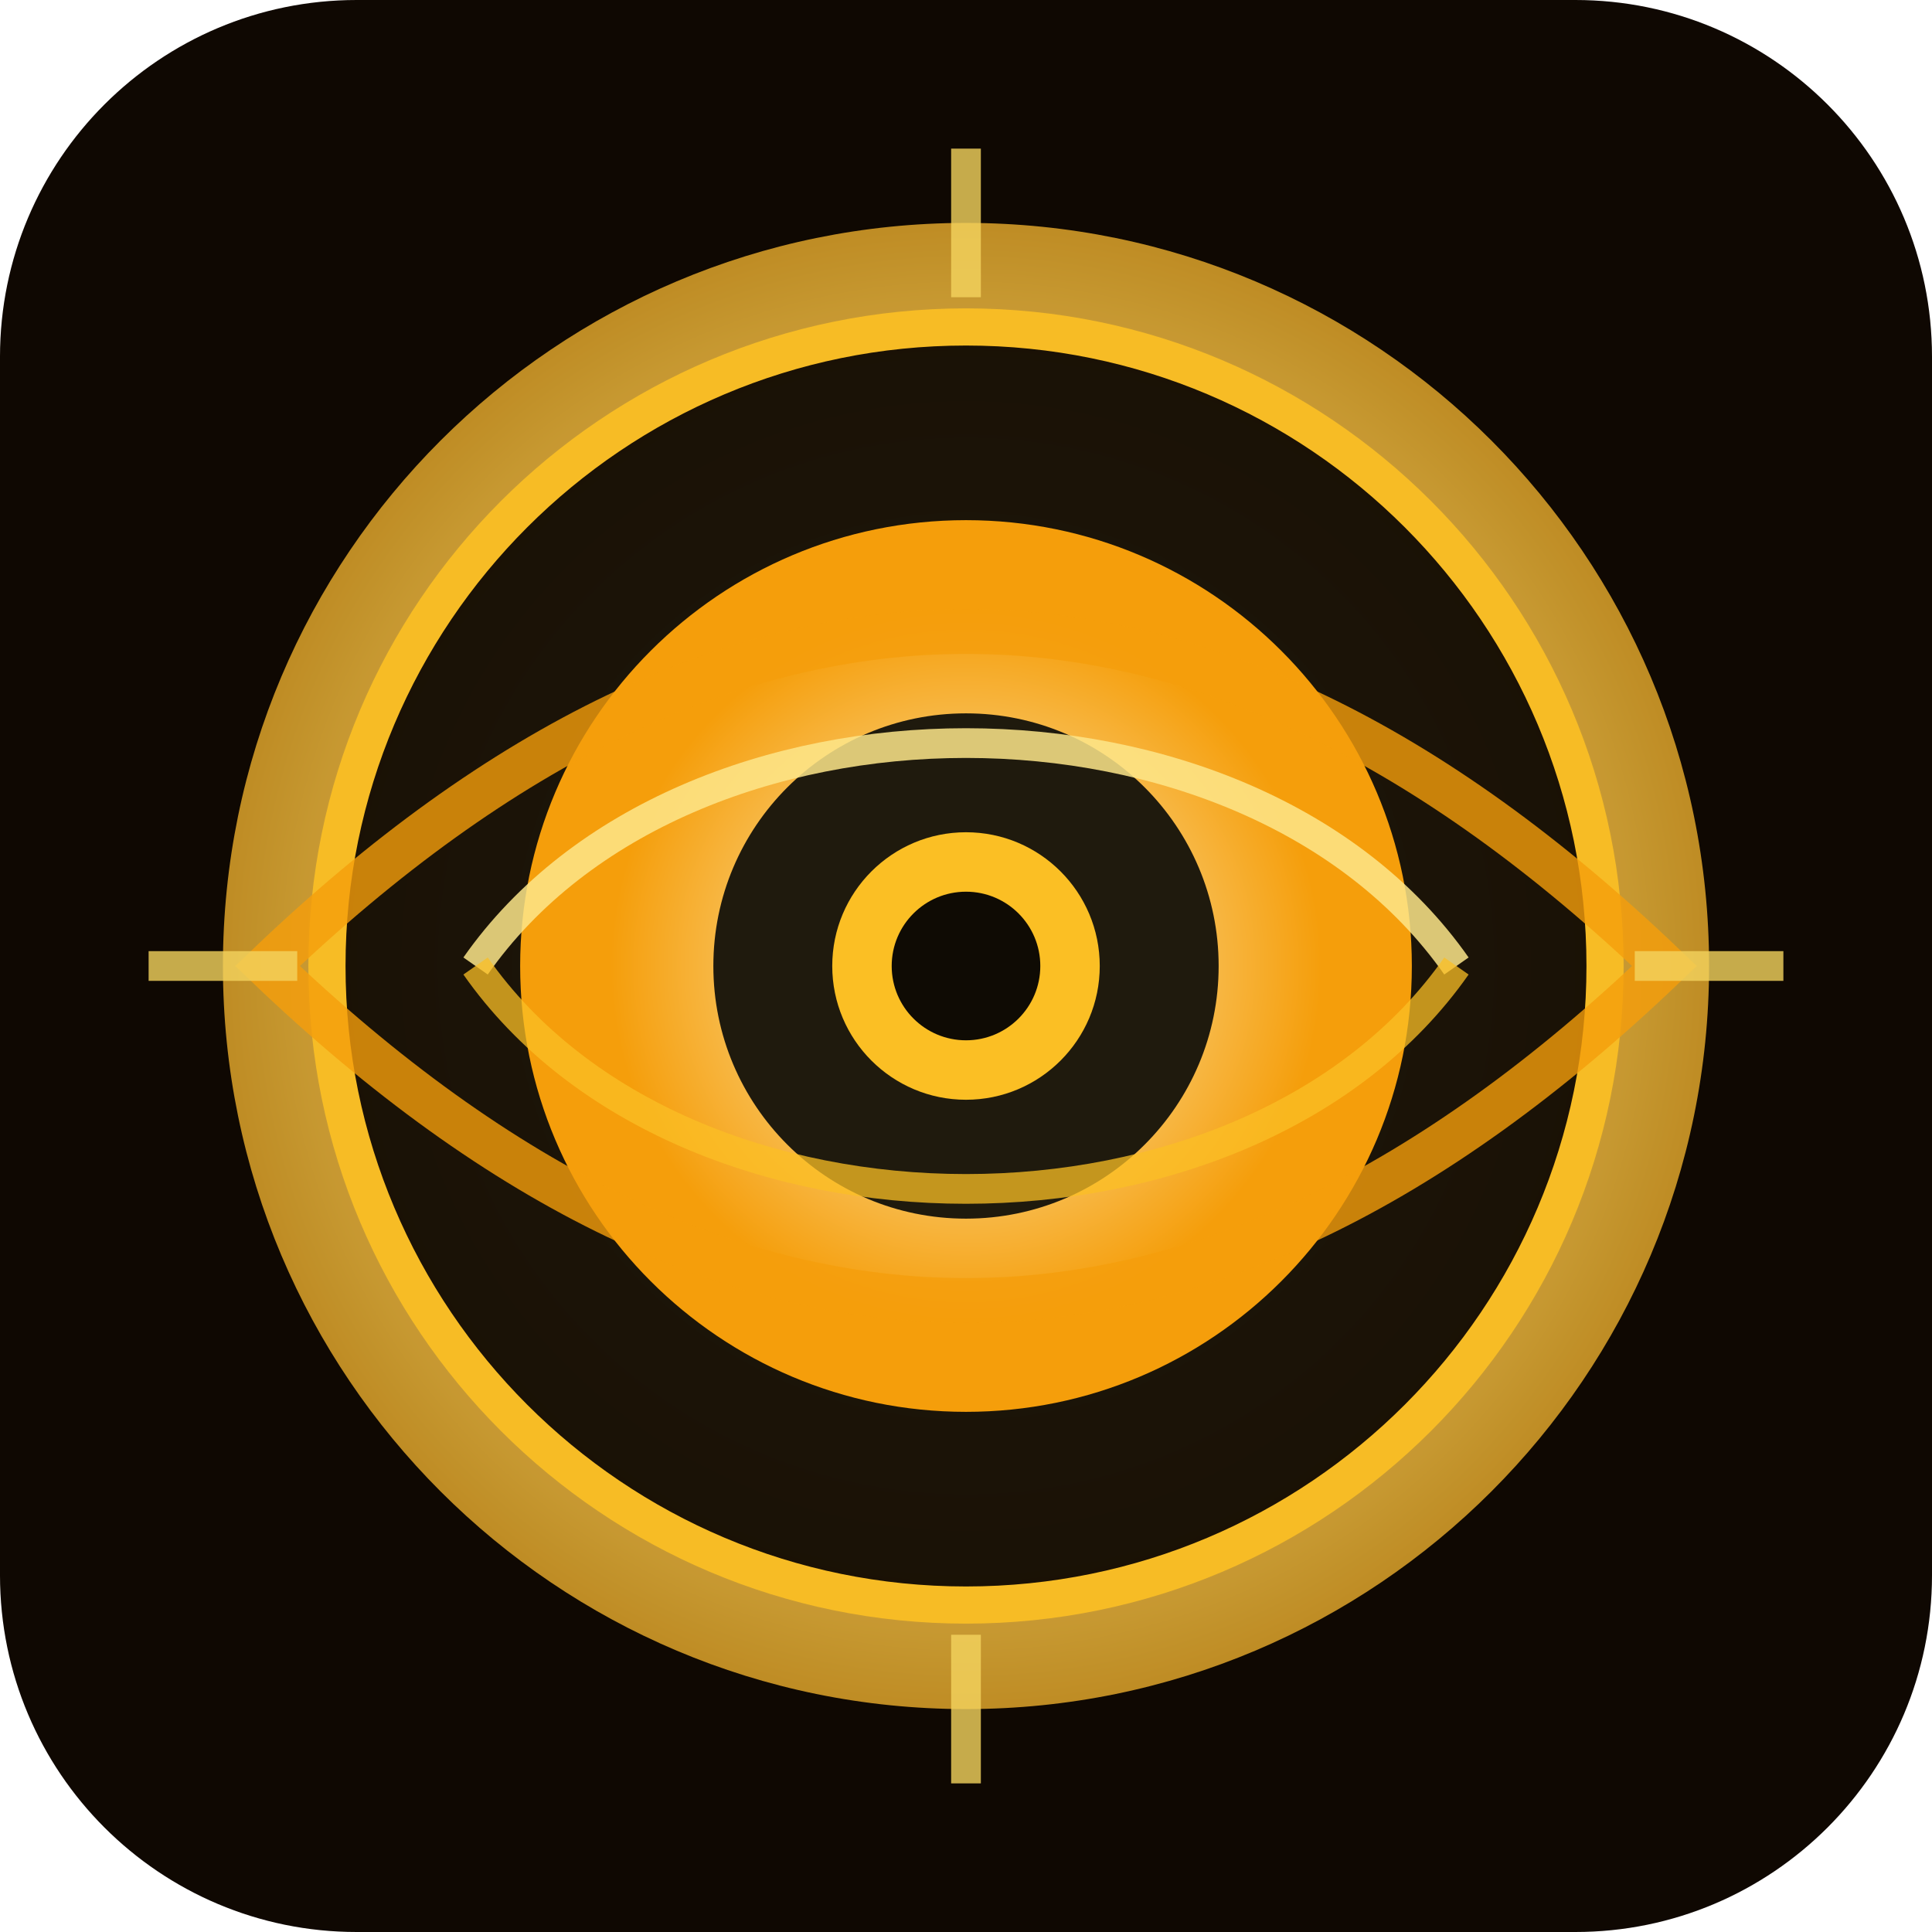
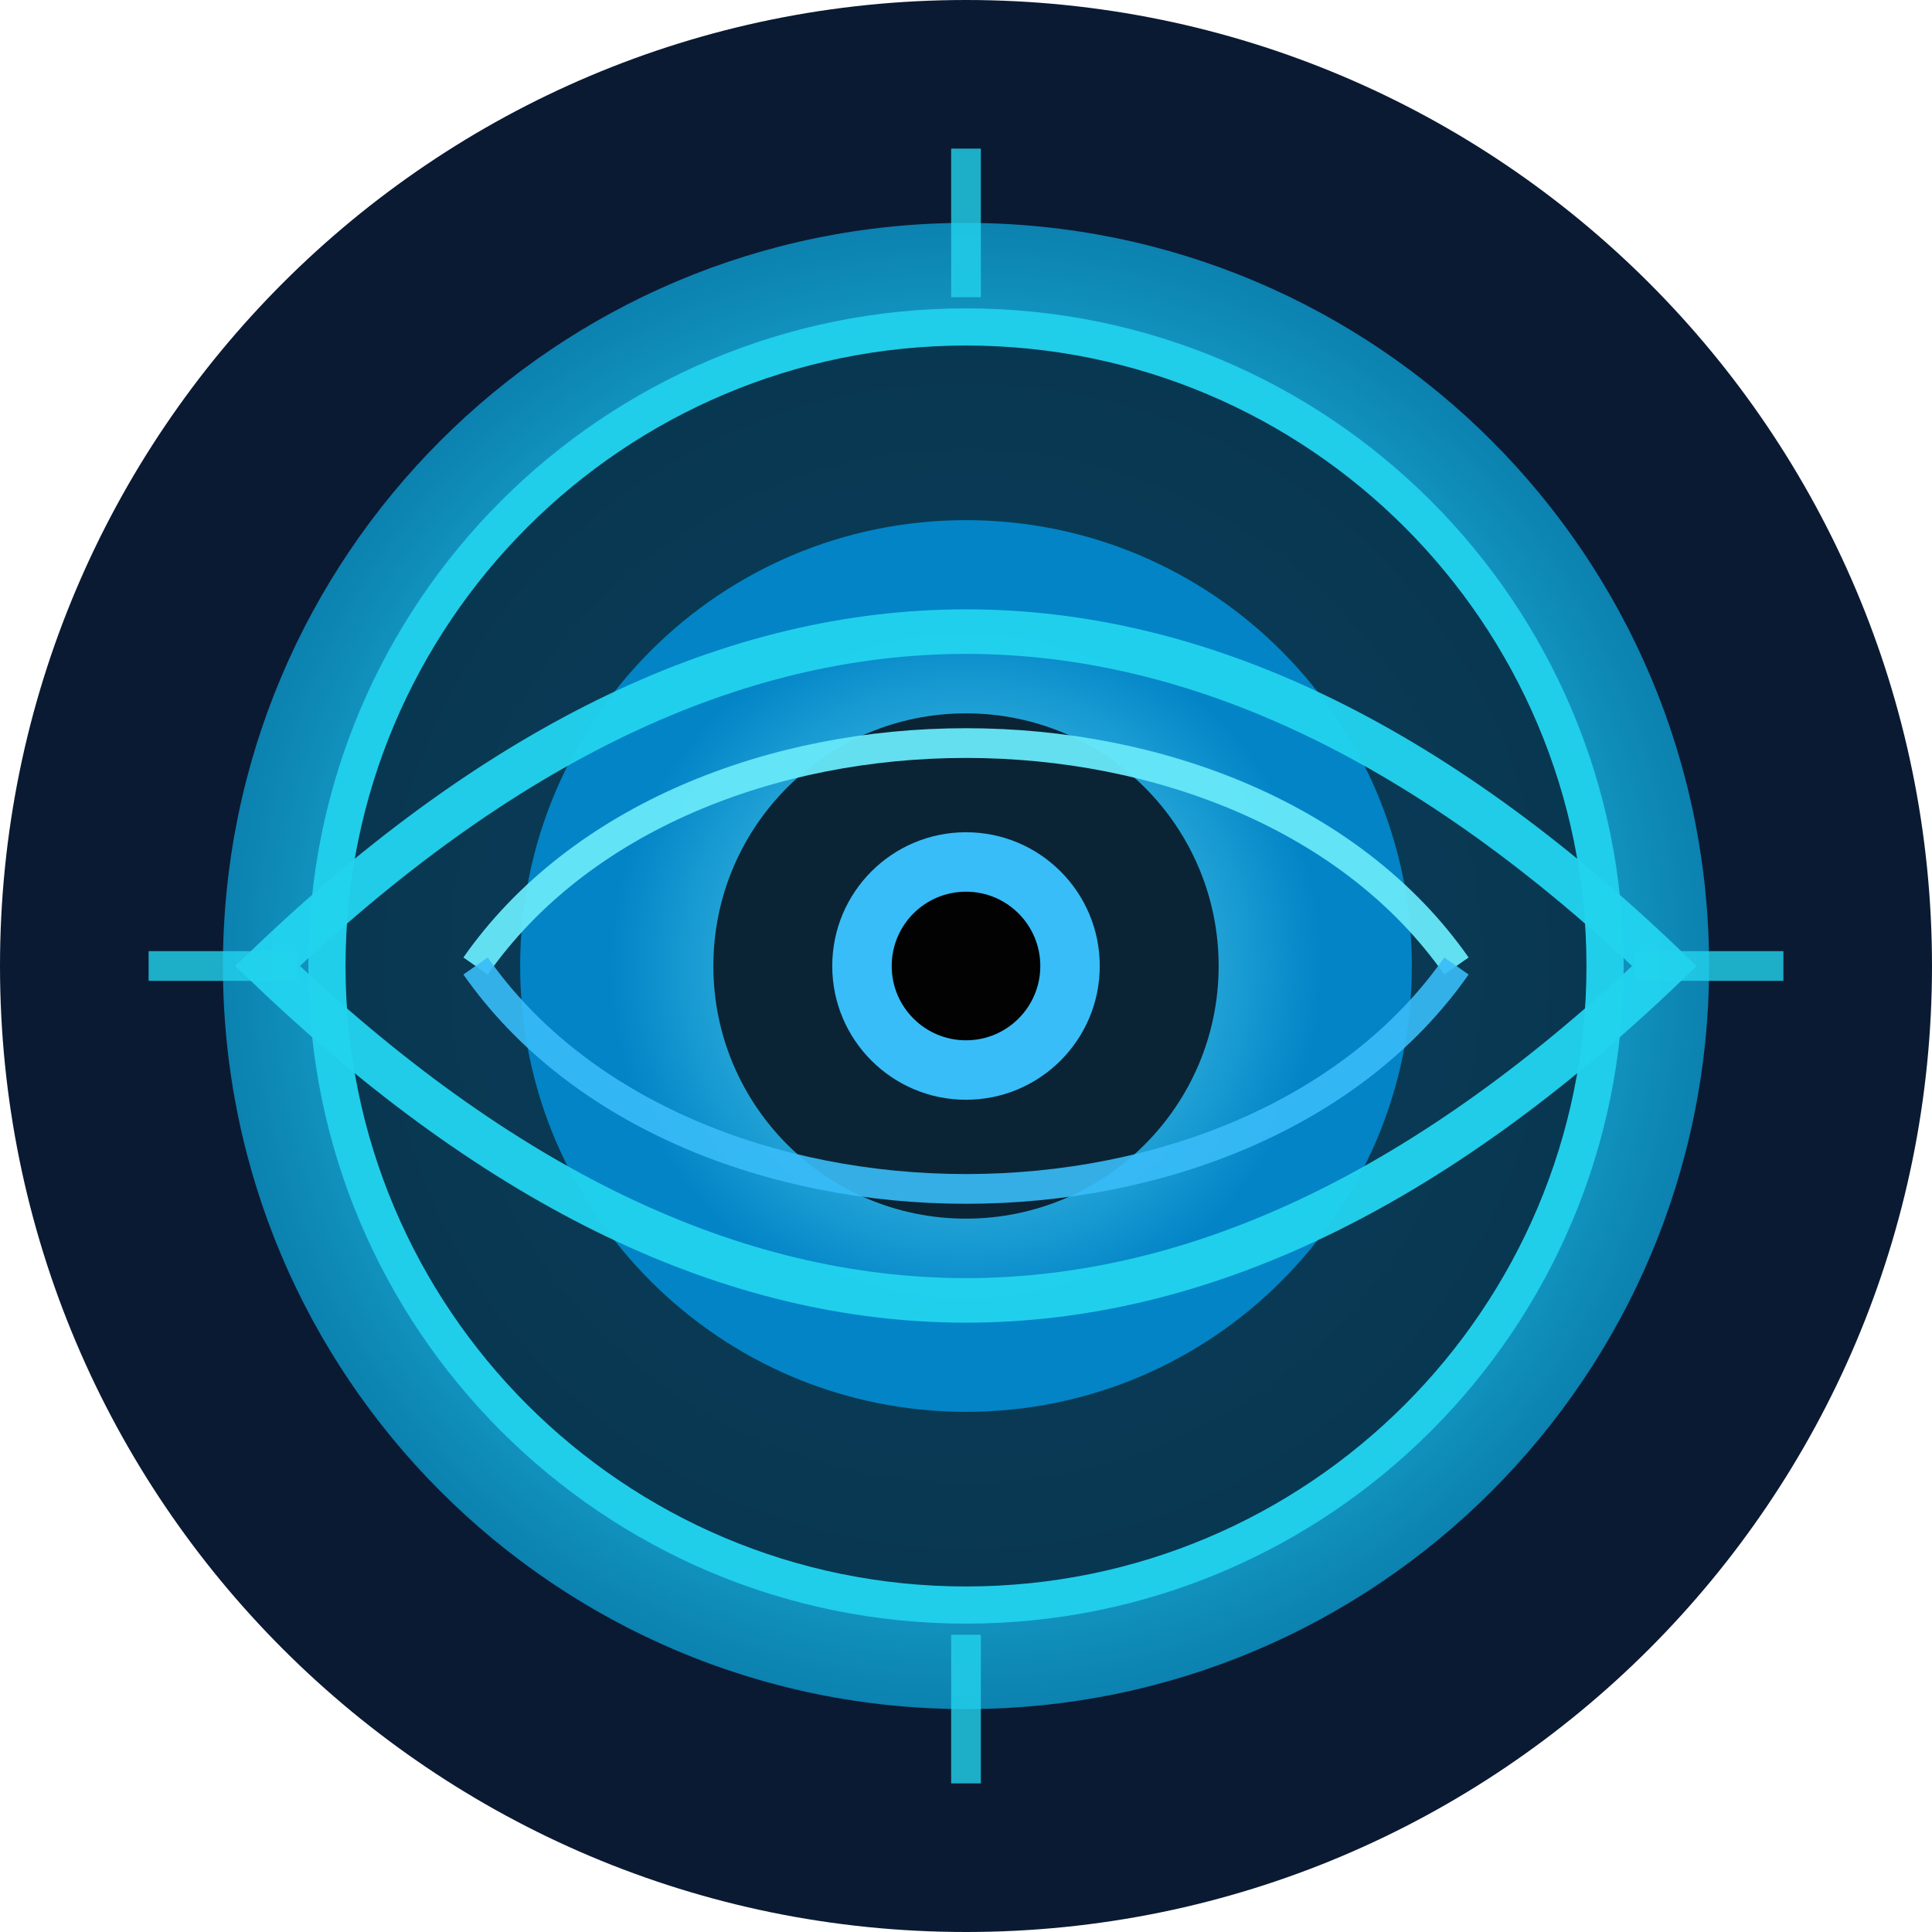
<svg xmlns="http://www.w3.org/2000/svg" viewBox="0 0 260 260" role="img" aria-label="Golden Eye Security Emblem">
  <defs>
-     <radialGradient id="goldGlow" cx="50%" cy="50%" r="60%">
-       <stop offset="0%" stop-color="#fff7d6" />
-       <stop offset="35%" stop-color="#f9d86e" />
-       <stop offset="100%" stop-color="#b57b0d" />
+     <radialGradient id="cyanGlow" cx="50%" cy="50%" r="60%">
+       <stop offset="0%" stop-color="#a5f3fc" />
+       <stop offset="40%" stop-color="#22d3ee" />
+       <stop offset="100%" stop-color="#0369a1" />
    </radialGradient>
    <radialGradient id="irisGlow" cx="50%" cy="50%" r="40%">
-       <stop offset="0%" stop-color="#fdf2c9" />
-       <stop offset="100%" stop-color="#f59e0b" />
+       <stop offset="0%" stop-color="#67e8f9" />
+       <stop offset="100%" stop-color="#0284c7" />
    </radialGradient>
    <linearGradient id="lensGradient" x1="0%" y1="0%" x2="100%" y2="100%">
-       <stop offset="0%" stop-color="#facc15" />
-       <stop offset="100%" stop-color="#eab308" />
+       <stop offset="0%" stop-color="#1e293b" />
+       <stop offset="100%" stop-color="#000000" />
    </linearGradient>
  </defs>
-   <rect width="260" height="260" rx="48" ry="48" fill="#0f0802" />
-   <circle cx="130" cy="130" r="100" fill="url(#goldGlow)" opacity="0.95" filter="url(#blur)" />
-   <circle cx="130" cy="130" r="86" fill="#0b0501" stroke="#fbbf24" stroke-width="5" opacity="0.92" />
+   <circle cx="130" cy="130" r="130" fill="#0b1a33" />
+   <circle cx="130" cy="130" r="100" fill="url(#cyanGlow)" opacity="0.95" />
+   <circle cx="130" cy="130" r="86" fill="#082f49" stroke="#22d3ee" stroke-width="5" opacity="0.92" />
  <circle cx="130" cy="130" r="60" fill="url(#irisGlow)" />
-   <circle cx="130" cy="130" r="34" fill="#1f1a0d" />
-   <circle cx="130" cy="130" r="18" fill="#fbbf24" />
-   <circle cx="130" cy="130" r="10" fill="#0f0b04" />
-   <path d="M36 130 Q130 40 224 130 Q130 220 36 130 Z" fill="none" stroke="#f59e0b" stroke-width="6" opacity="0.8" />
-   <path d="M64 130 C92 90 168 90 196 130" fill="none" stroke="#fde68a" stroke-width="4" opacity="0.85" />
-   <path d="M64 130 C92 170 168 170 196 130" fill="none" stroke="#fbbf24" stroke-width="4" opacity="0.75" />
+   <circle cx="130" cy="130" r="34" fill="#0b2435" />
+   <circle cx="130" cy="130" r="18" fill="#38bdf8" />
+   <circle cx="130" cy="130" r="10" fill="#020203" />
+   <path d="M36 130 Q130 40 224 130 Q130 220 36 130 Z" fill="none" stroke="#22d3ee" stroke-width="6" opacity="0.95" />
+   <path d="M64 130 C92 90 168 90 196 130" fill="none" stroke="#67e8f9" stroke-width="4" opacity="0.95" />
+   <path d="M64 130 C92 170 168 170 196 130" fill="none" stroke="#38bdf8" stroke-width="4" opacity="0.9" />
  <g opacity="0.8">
-     <path d="M130 40 L130 20" stroke="#f4d35e" stroke-width="4" />
-     <path d="M130 240 L130 220" stroke="#f4d35e" stroke-width="4" />
-     <path d="M40 130 L20 130" stroke="#f4d35e" stroke-width="4" />
-     <path d="M240 130 L220 130" stroke="#f4d35e" stroke-width="4" />
+     <path d="M130 40 L130 20" stroke="#22d3ee" stroke-width="4" />
+     <path d="M130 240 L130 220" stroke="#22d3ee" stroke-width="4" />
+     <path d="M40 130 L20 130" stroke="#22d3ee" stroke-width="4" />
+     <path d="M240 130 L220 130" stroke="#22d3ee" stroke-width="4" />
  </g>
</svg>
